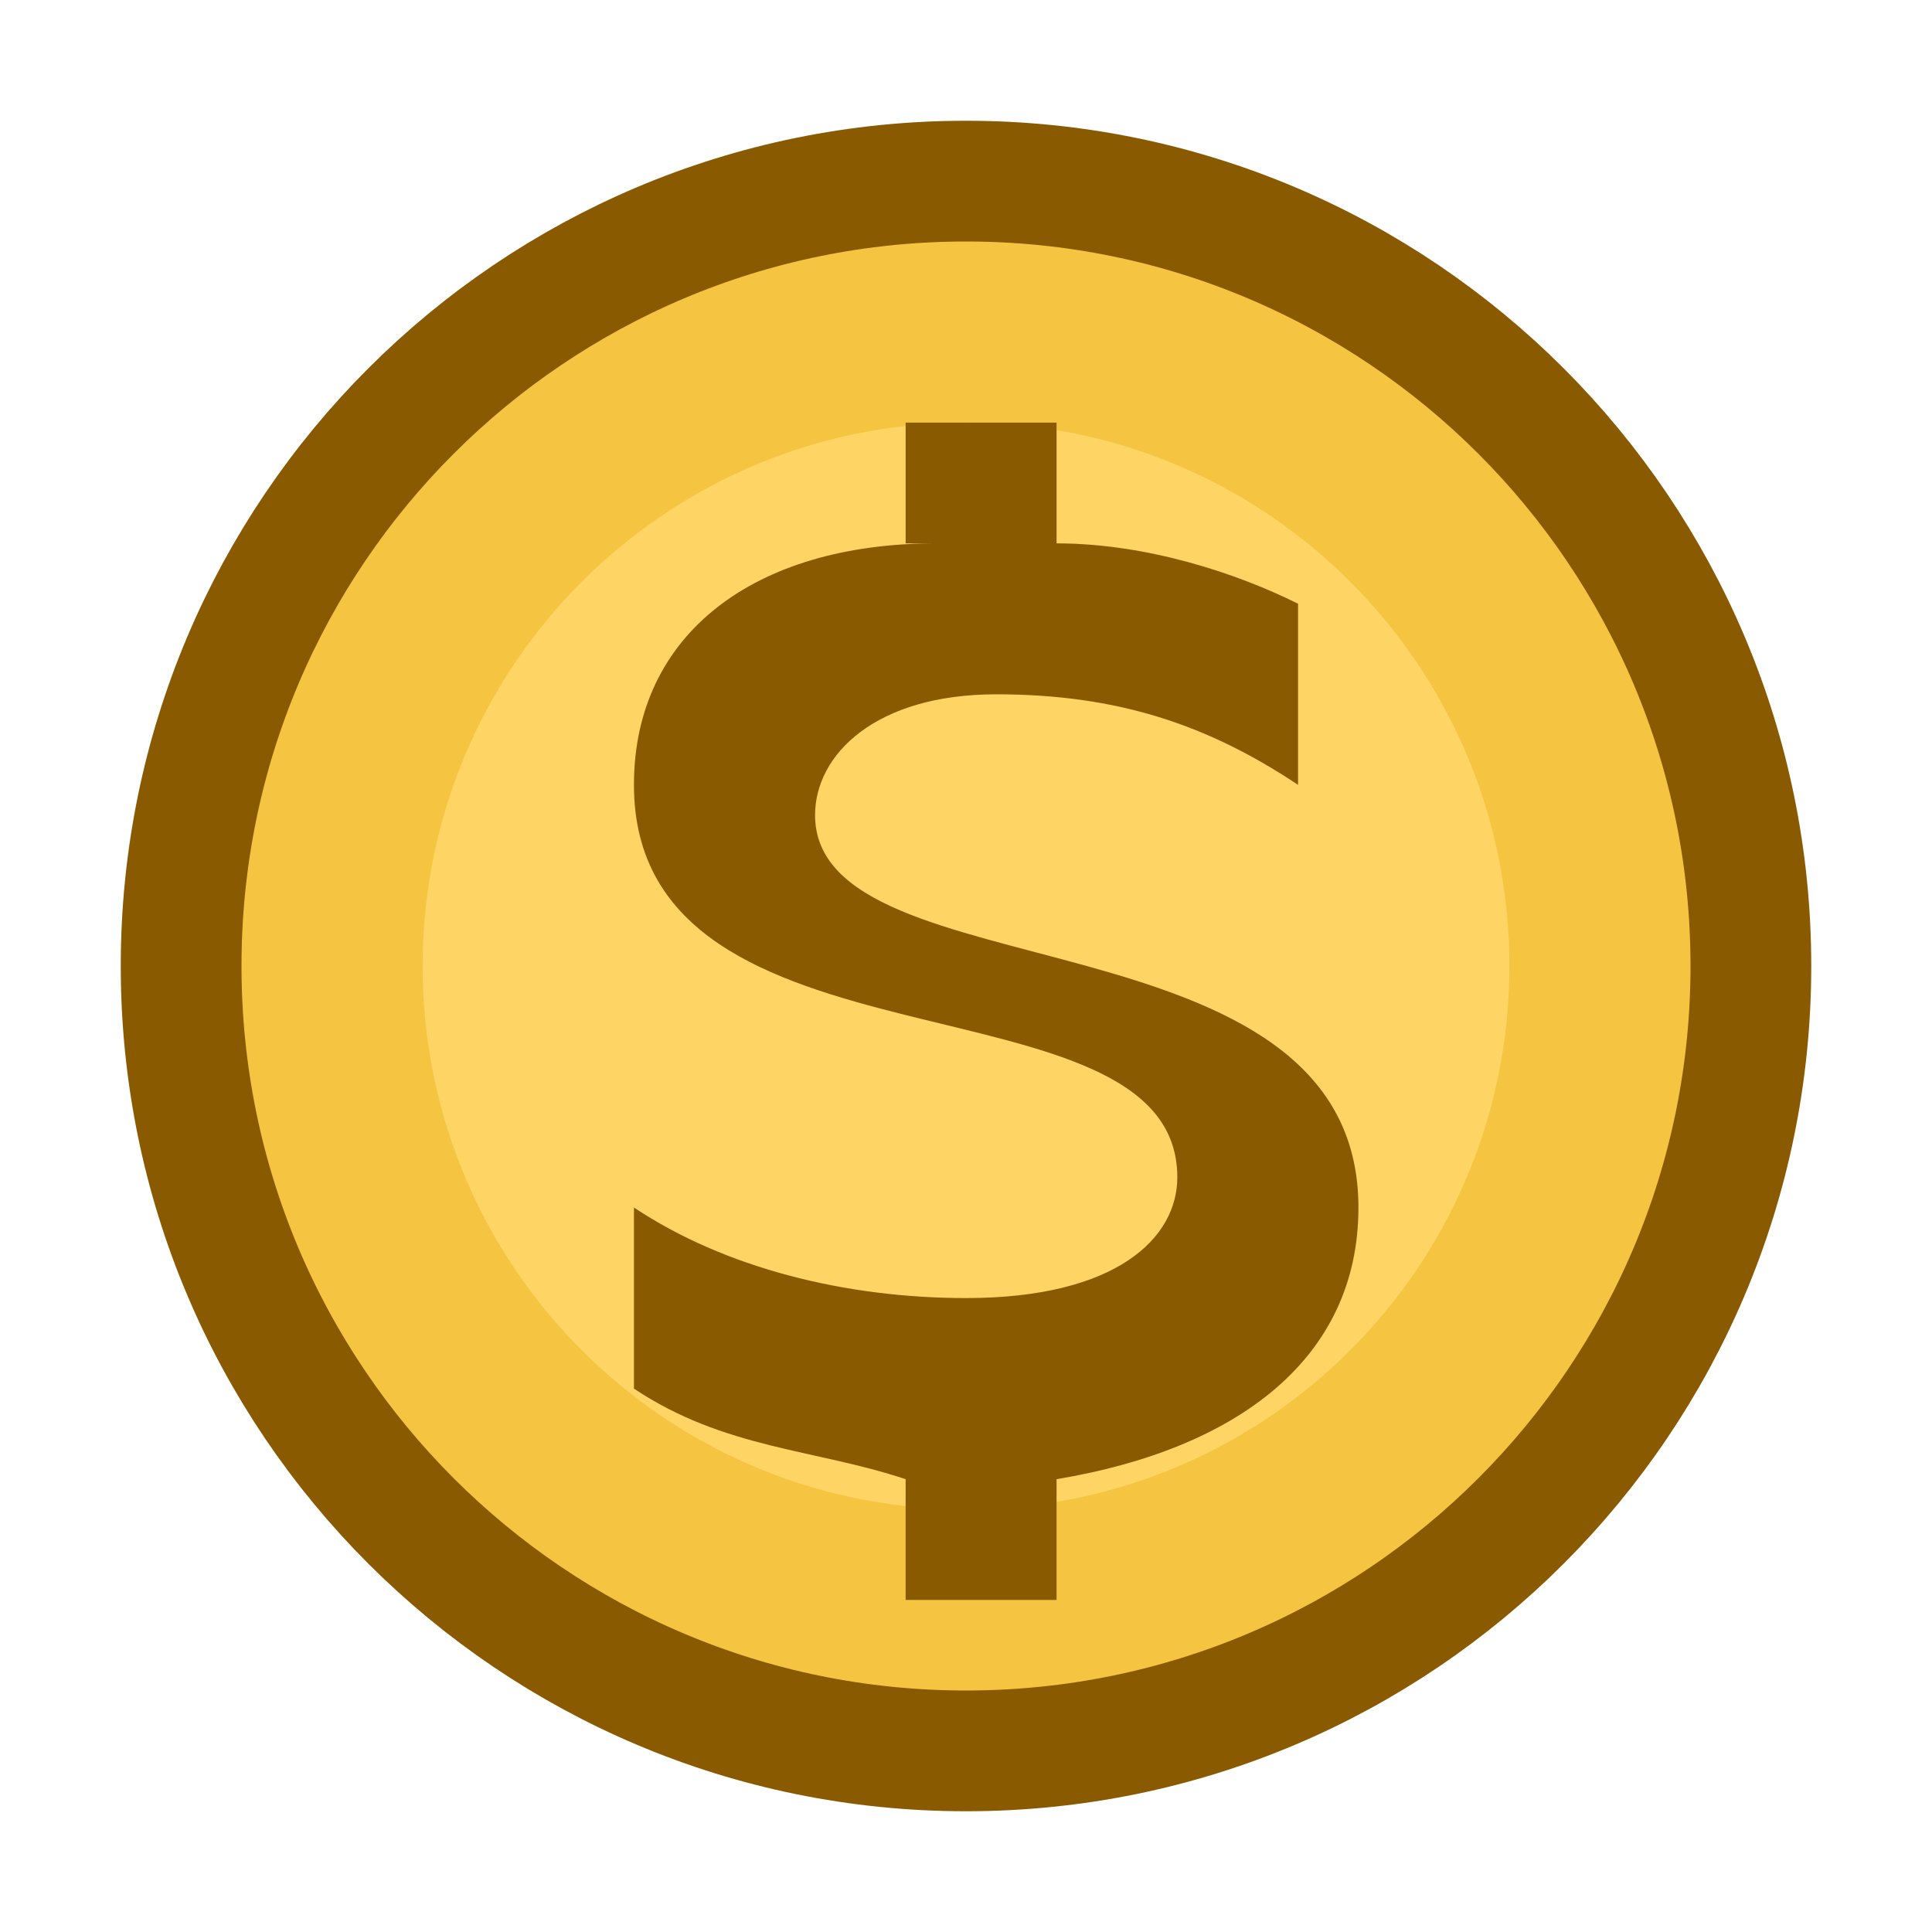
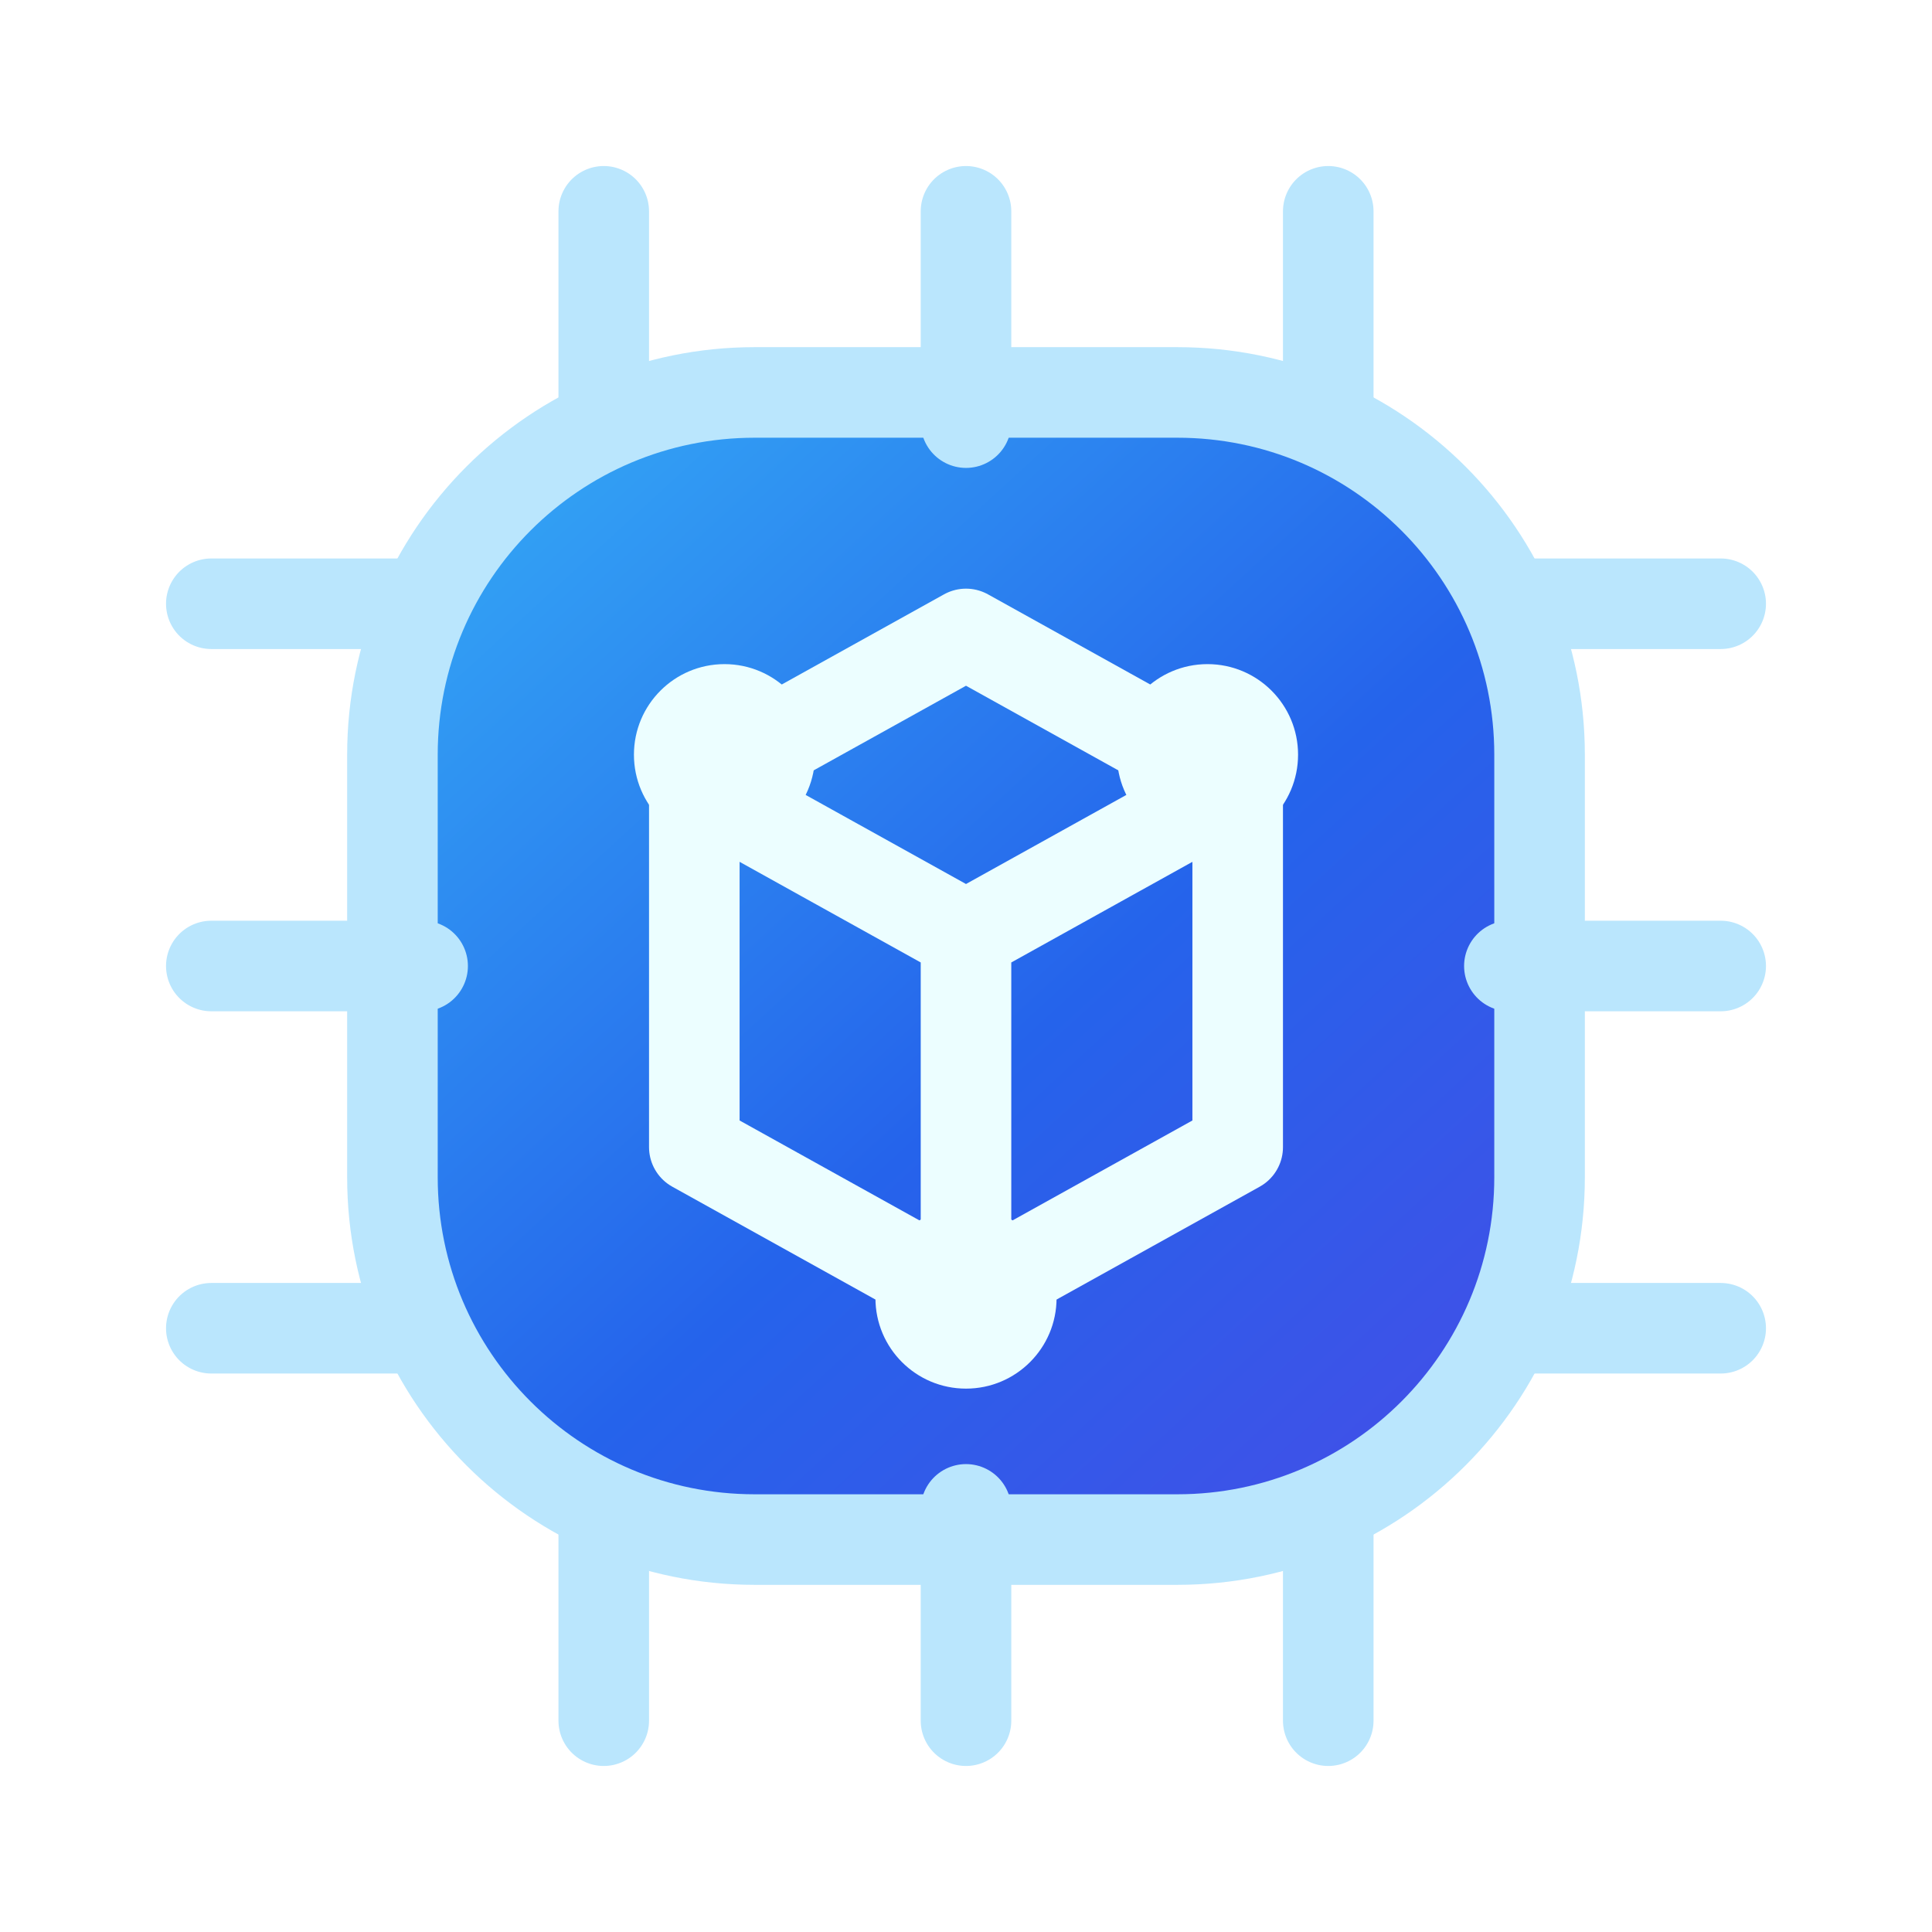
<svg xmlns="http://www.w3.org/2000/svg" width="64" height="64" viewBox="0 0 64 64">
-   <circle cx="32" cy="32" r="26" fill="#f5c542" stroke="#8a5a00" stroke-width="4" />
-   <circle cx="32" cy="32" r="18" fill="#ffd86b" opacity="0.85" />
-   <path d="M31 18c-6 0-10 3-10 8 0 10 18 6 18 13 0 2-2 4-7 4-4 0-8-1-11-3v6c3 2 6 2 9 3v4h5v-4c6-1 10-4 10-9 0-10-18-7-18-13 0-2 2-4 6-4 4 0 7 1 10 3v-6c-2-1-5-2-8-2v-4h-5v4Z" fill="#8a5a00" />
+   <defs>
+     <linearGradient id="chip" x1="10" y1="8" x2="54" y2="56" gradientUnits="userSpaceOnUse">
+       <stop stop-color="#38BDF8" />
+       <stop offset="0.55" stop-color="#2563EB" />
+       <stop offset="1" stop-color="#4F46E5" />
+     </linearGradient>
+   </defs>
+   <rect x="13" y="13" width="38" height="38" rx="12" fill="url(#chip)" stroke="#BAE6FD" stroke-width="3" />
+   <g stroke="#BAE6FD" stroke-width="3" stroke-linecap="round">
+     <path d="M20 7v7M32 7v7M44 7v7M20 50v7M32 50v7M44 50v7M7 20h7M7 32h7M7 44h7M50 20h7M50 32h7M50 44h7" />
+   </g>
+   <g fill="none" stroke="#ECFEFF" stroke-width="3" stroke-linecap="round" stroke-linejoin="round">
+     <path d="M23 38V26l9-5 9 5v12l-9 5-9-5Z" />
+     <path d="M23 26l9 5 9-5M32 31v12" />
+   </g>
+   <circle cx="24" cy="25" r="3" fill="#ECFEFF" />
+   <circle cx="40" cy="25" r="3" fill="#ECFEFF" />
+   <circle cx="32" cy="43" r="3" fill="#ECFEFF" />
</svg>
